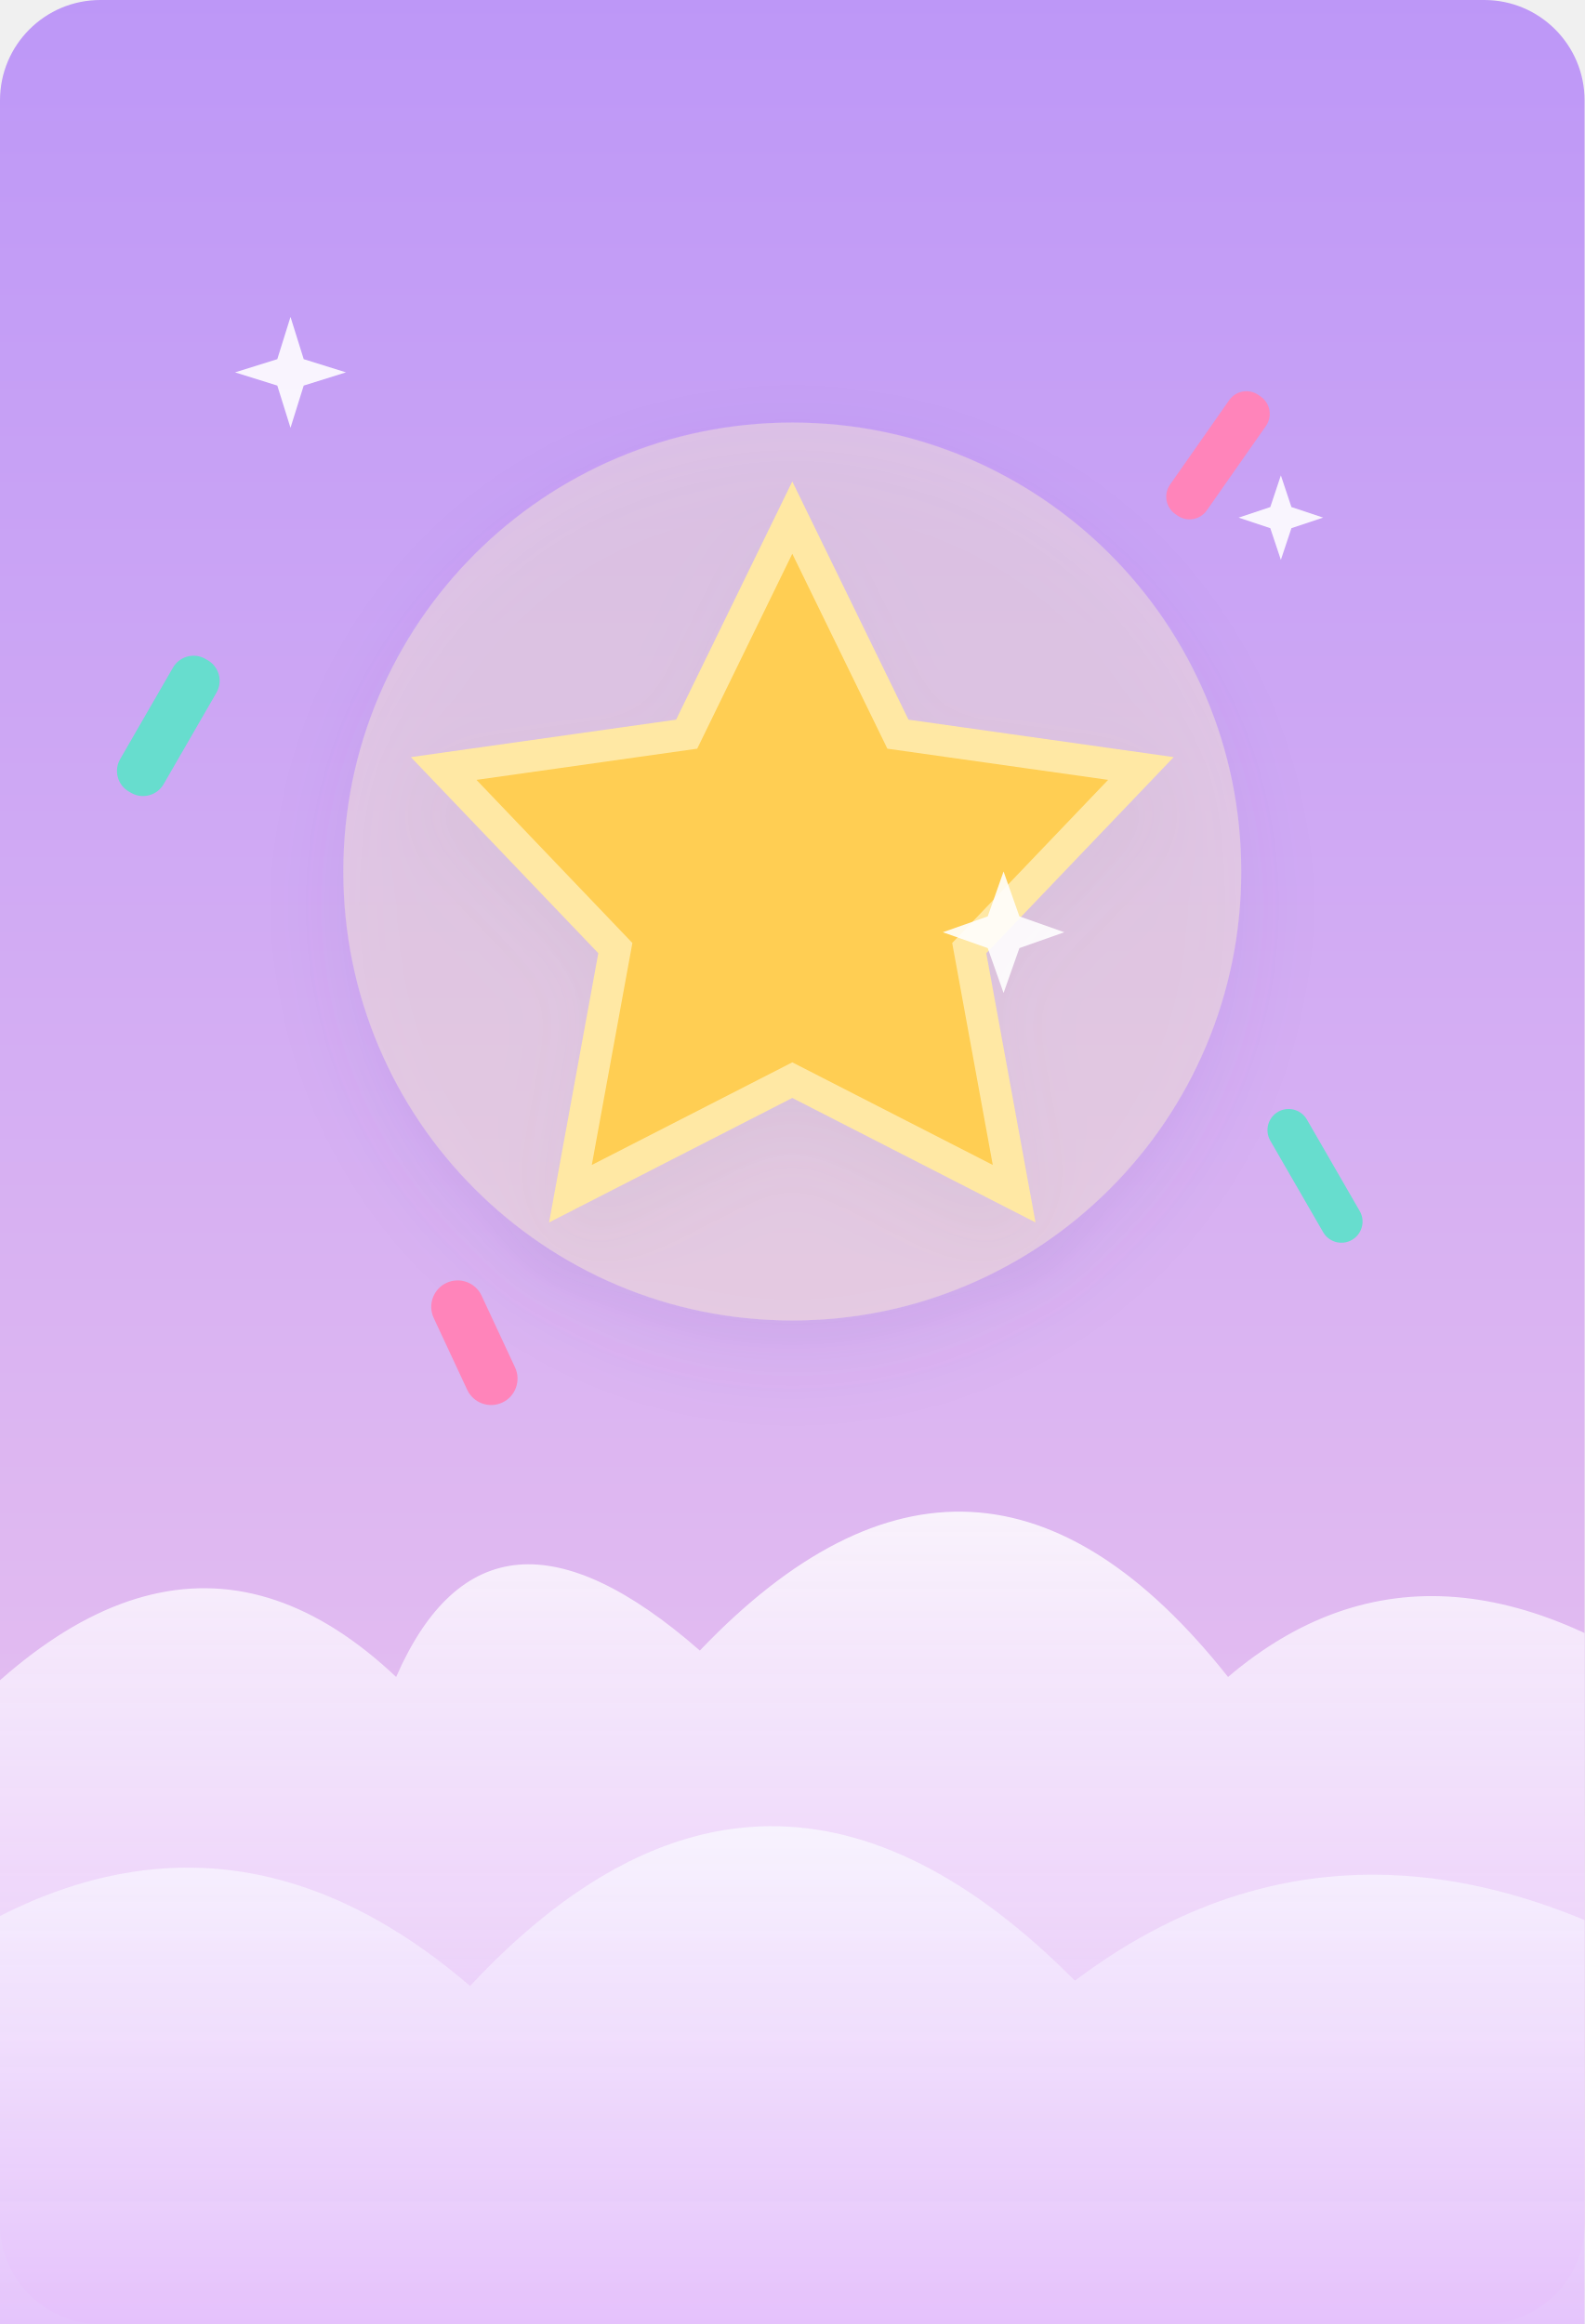
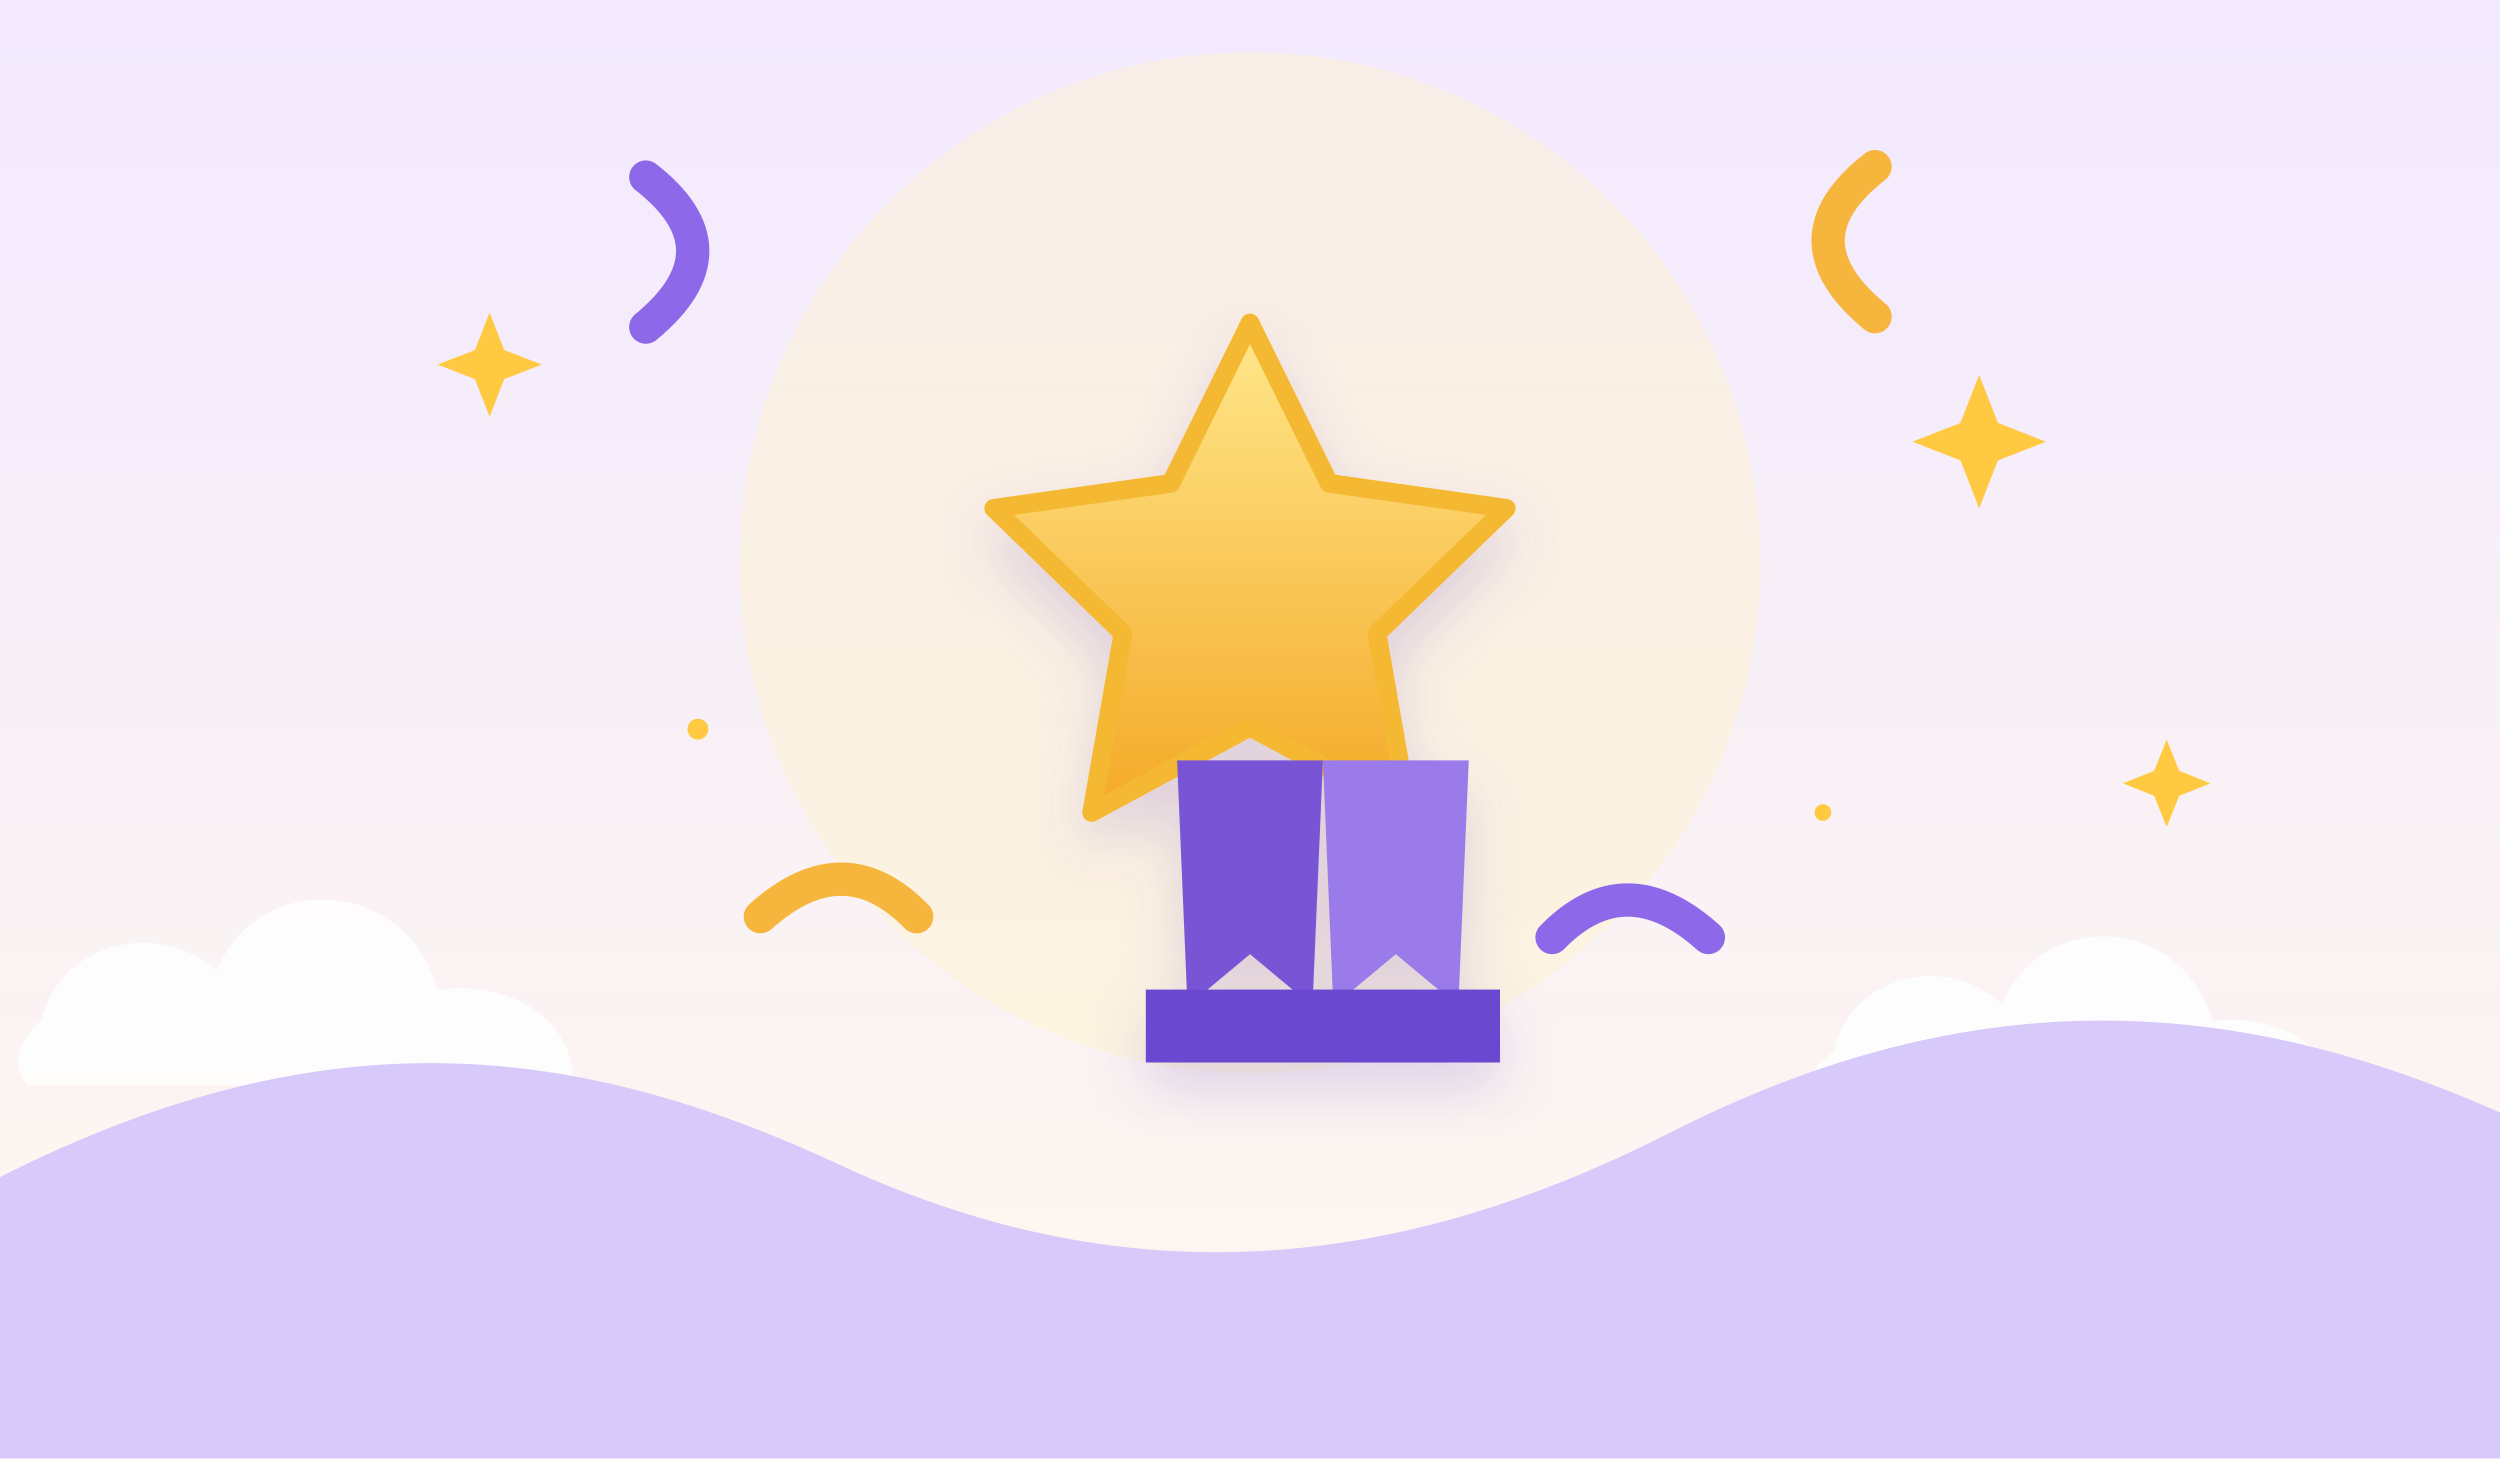
- <svg xmlns="http://www.w3.org/2000/svg" viewBox="0 0 600 880" preserveAspectRatio="xMidYMid slice">
+ <svg xmlns="http://www.w3.org/2000/svg" viewBox="0 0 1200 700" preserveAspectRatio="xMidYMid slice">
  <defs>
    <linearGradient id="sky" x2="0" y2="1">
-       <stop stop-color="#bd97f7" />
-       <stop offset="1" stop-color="#f0c9ee" />
+       <stop stop-color="#F2E9FF" />
+       <stop offset="1" stop-color="#FFF8EE" />
    </linearGradient>
-     <linearGradient id="cloud1" x2="0" y2="1">
-       <stop stop-color="#ffffff" stop-opacity=".86" />
-       <stop offset="1" stop-color="#dfb6fb" stop-opacity=".74" />
+     <linearGradient id="gold" x2="0" y2="1">
+       <stop stop-color="#FFE88C" />
+       <stop offset="1" stop-color="#F4A927" />
    </linearGradient>
-     <linearGradient id="cloud2" x2="0" y2="1">
-       <stop stop-color="#f9f7ff" stop-opacity=".92" />
-       <stop offset="1" stop-color="#dfb6fb" stop-opacity=".85" />
-     </linearGradient>
-     <filter id="softshadow" x="-60%" y="-60%" width="220%" height="240%">
-       <feDropShadow dx="0" dy="13" stdDeviation="14" flood-color="#6254ac" flood-opacity=".26" />
+     <filter id="shadow">
+       <feDropShadow dx="0" dy="13" stdDeviation="14" flood-color="#7654C2" flood-opacity=".22" />
    </filter>
  </defs>
-   <rect x="0" y="0" width="600" height="880" rx="38" fill="url(#sky)" />
-   <g transform="translate(300 330)" filter="url(#softshadow)">
-     <circle r="170" fill="#fff5cf" opacity=".38" />
-     <path d="M0-134 40-52 132-39 67 29 84 122 0 79-84 122-67 29-132-39-40-52z" fill="#ffce52" stroke="#ffe8a4" stroke-width="12" />
+   <rect width="1200" height="700" fill="url(#sky)" />
+   <circle cx="600" cy="270" r="245" fill="#FFF2C9" opacity=".42" />
+   <g fill="#fff" opacity=".8">
+     <path d="M20 490c8-38 57-49 84-24 20-49 91-45 106 9 39-5 67 18 65 46H13c-8-10-4-22 7-31Z" />
+     <path d="M880 505c8-37 54-48 81-23 19-46 86-43 101 8 37-4 63 18 62 44H872c-8-10-4-21 8-29Z" />
  </g>
-   <g fill="#67ddce">
-     <rect x="70" y="245" width="19" height="58" rx="9" transform="rotate(30 70 245)" />
-     <rect x="477" y="425" width="16" height="56" rx="8" transform="rotate(-30 477 425)" />
+   <g filter="url(#shadow)" transform="translate(450 155)">
+     <path d="m150 0 38 77 85 12-62 60 15 86-76-41-76 41 15-86-62-60 85-12z" fill="url(#gold)" stroke="#F5B833" stroke-width="9" stroke-linejoin="round" />
+     <path d="M115 210h70l-5 118-30-25-30 25z" fill="#7954D6" />
+     <path d="M185 210h70l-5 118-30-25-30 25z" fill="#9B7AE9" />
+     <path d="M100 320h170v35H100Z" fill="#6A4AD0" />
  </g>
-   <g fill="#ff84ba">
-     <rect x="470" y="145" width="17" height="55" rx="8" transform="rotate(35 470 145)" />
-     <rect x="160" y="490" width="20" height="50" rx="10" transform="rotate(-25 160 490)" />
+   <g fill="#FFC942">
+     <path d="m235 150 7 18 18 7-18 7-7 18-7-18-18-7 18-7z" />
+     <path d="m950 180 9 23 23 9-23 9-9 23-9-23-23-9 23-9z" />
+     <path d="m1040 355 6 15 15 6-15 6-6 15-6-15-15-6 15-6z" />
+     <circle cx="335" cy="350" r="5" />
+     <circle cx="875" cy="390" r="4" />
  </g>
-   <g fill="#fff" opacity=".89">
-     <path d="m110 120 5 16 16 5-16 5-5 16-5-16-16-5 16-5z" />
-     <path d="m485 180 4 12 12 4-12 4-4 12-4-12-12-4 12-4z" />
-     <path d="m380 330 6 17 17 6-17 6-6 17-6-17-17-6 17-6z" />
+   <g fill="none" stroke-linecap="round" stroke-width="16">
+     <path d="M310 85q45 35 0 72" stroke="#8D68E8" />
+     <path d="M900 80q-45 35 0 72" stroke="#F6B53C" />
+     <path d="M365 440q40-36 75 0" stroke="#F6B53C" />
+     <path d="M820 450q-40-36-75 0" stroke="#8D68E8" />
  </g>
-   <g opacity=".95">
-     <path d="M-40 680 Q60 550 150 635 Q185 555 265 625 Q370 515 465 635 Q545 567 650 650L650 900H-40Z" fill="url(#cloud1)" />
-     <path d="M-60 768 Q65 655 178 752 Q290 632 407 750 Q520 665 660 760L660 920H-60Z" fill="url(#cloud2)" />
-   </g>
+   <path d="M0 565c158-80 279-64 405-5 139 64 268 49 396-16 149-76 275-65 399-10v166H0Z" fill="#D7C9FA" />
</svg>
